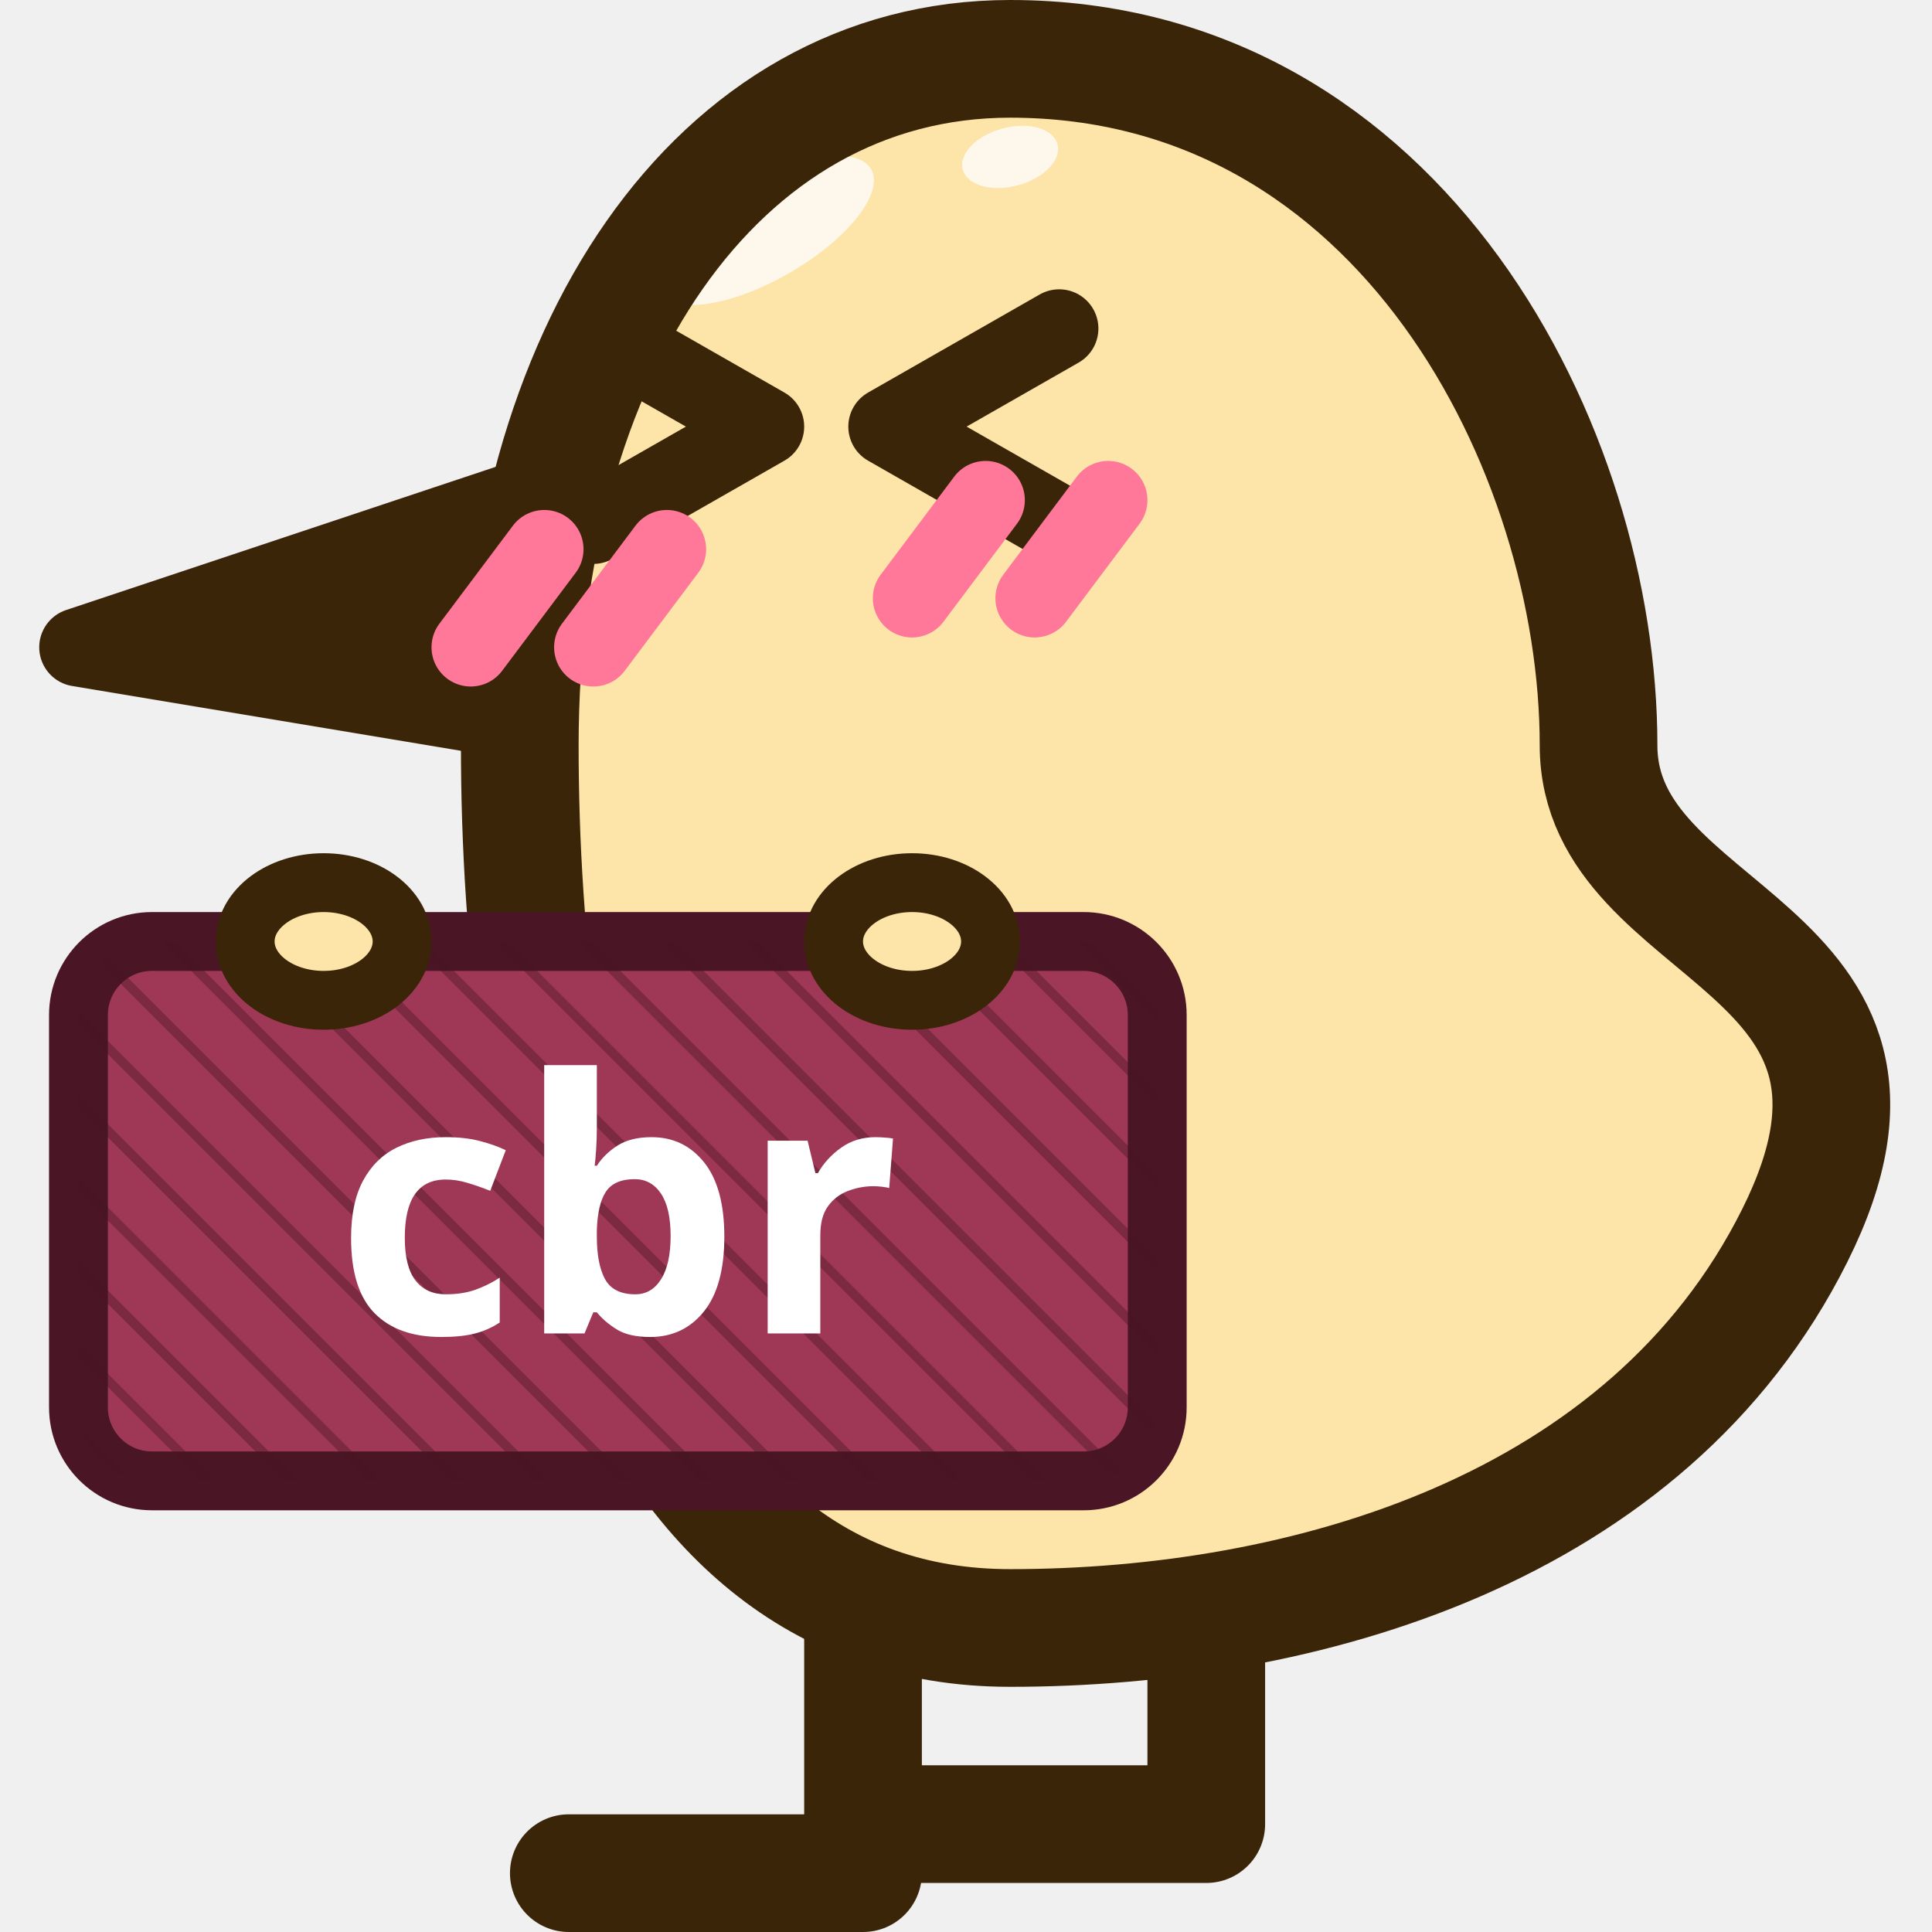
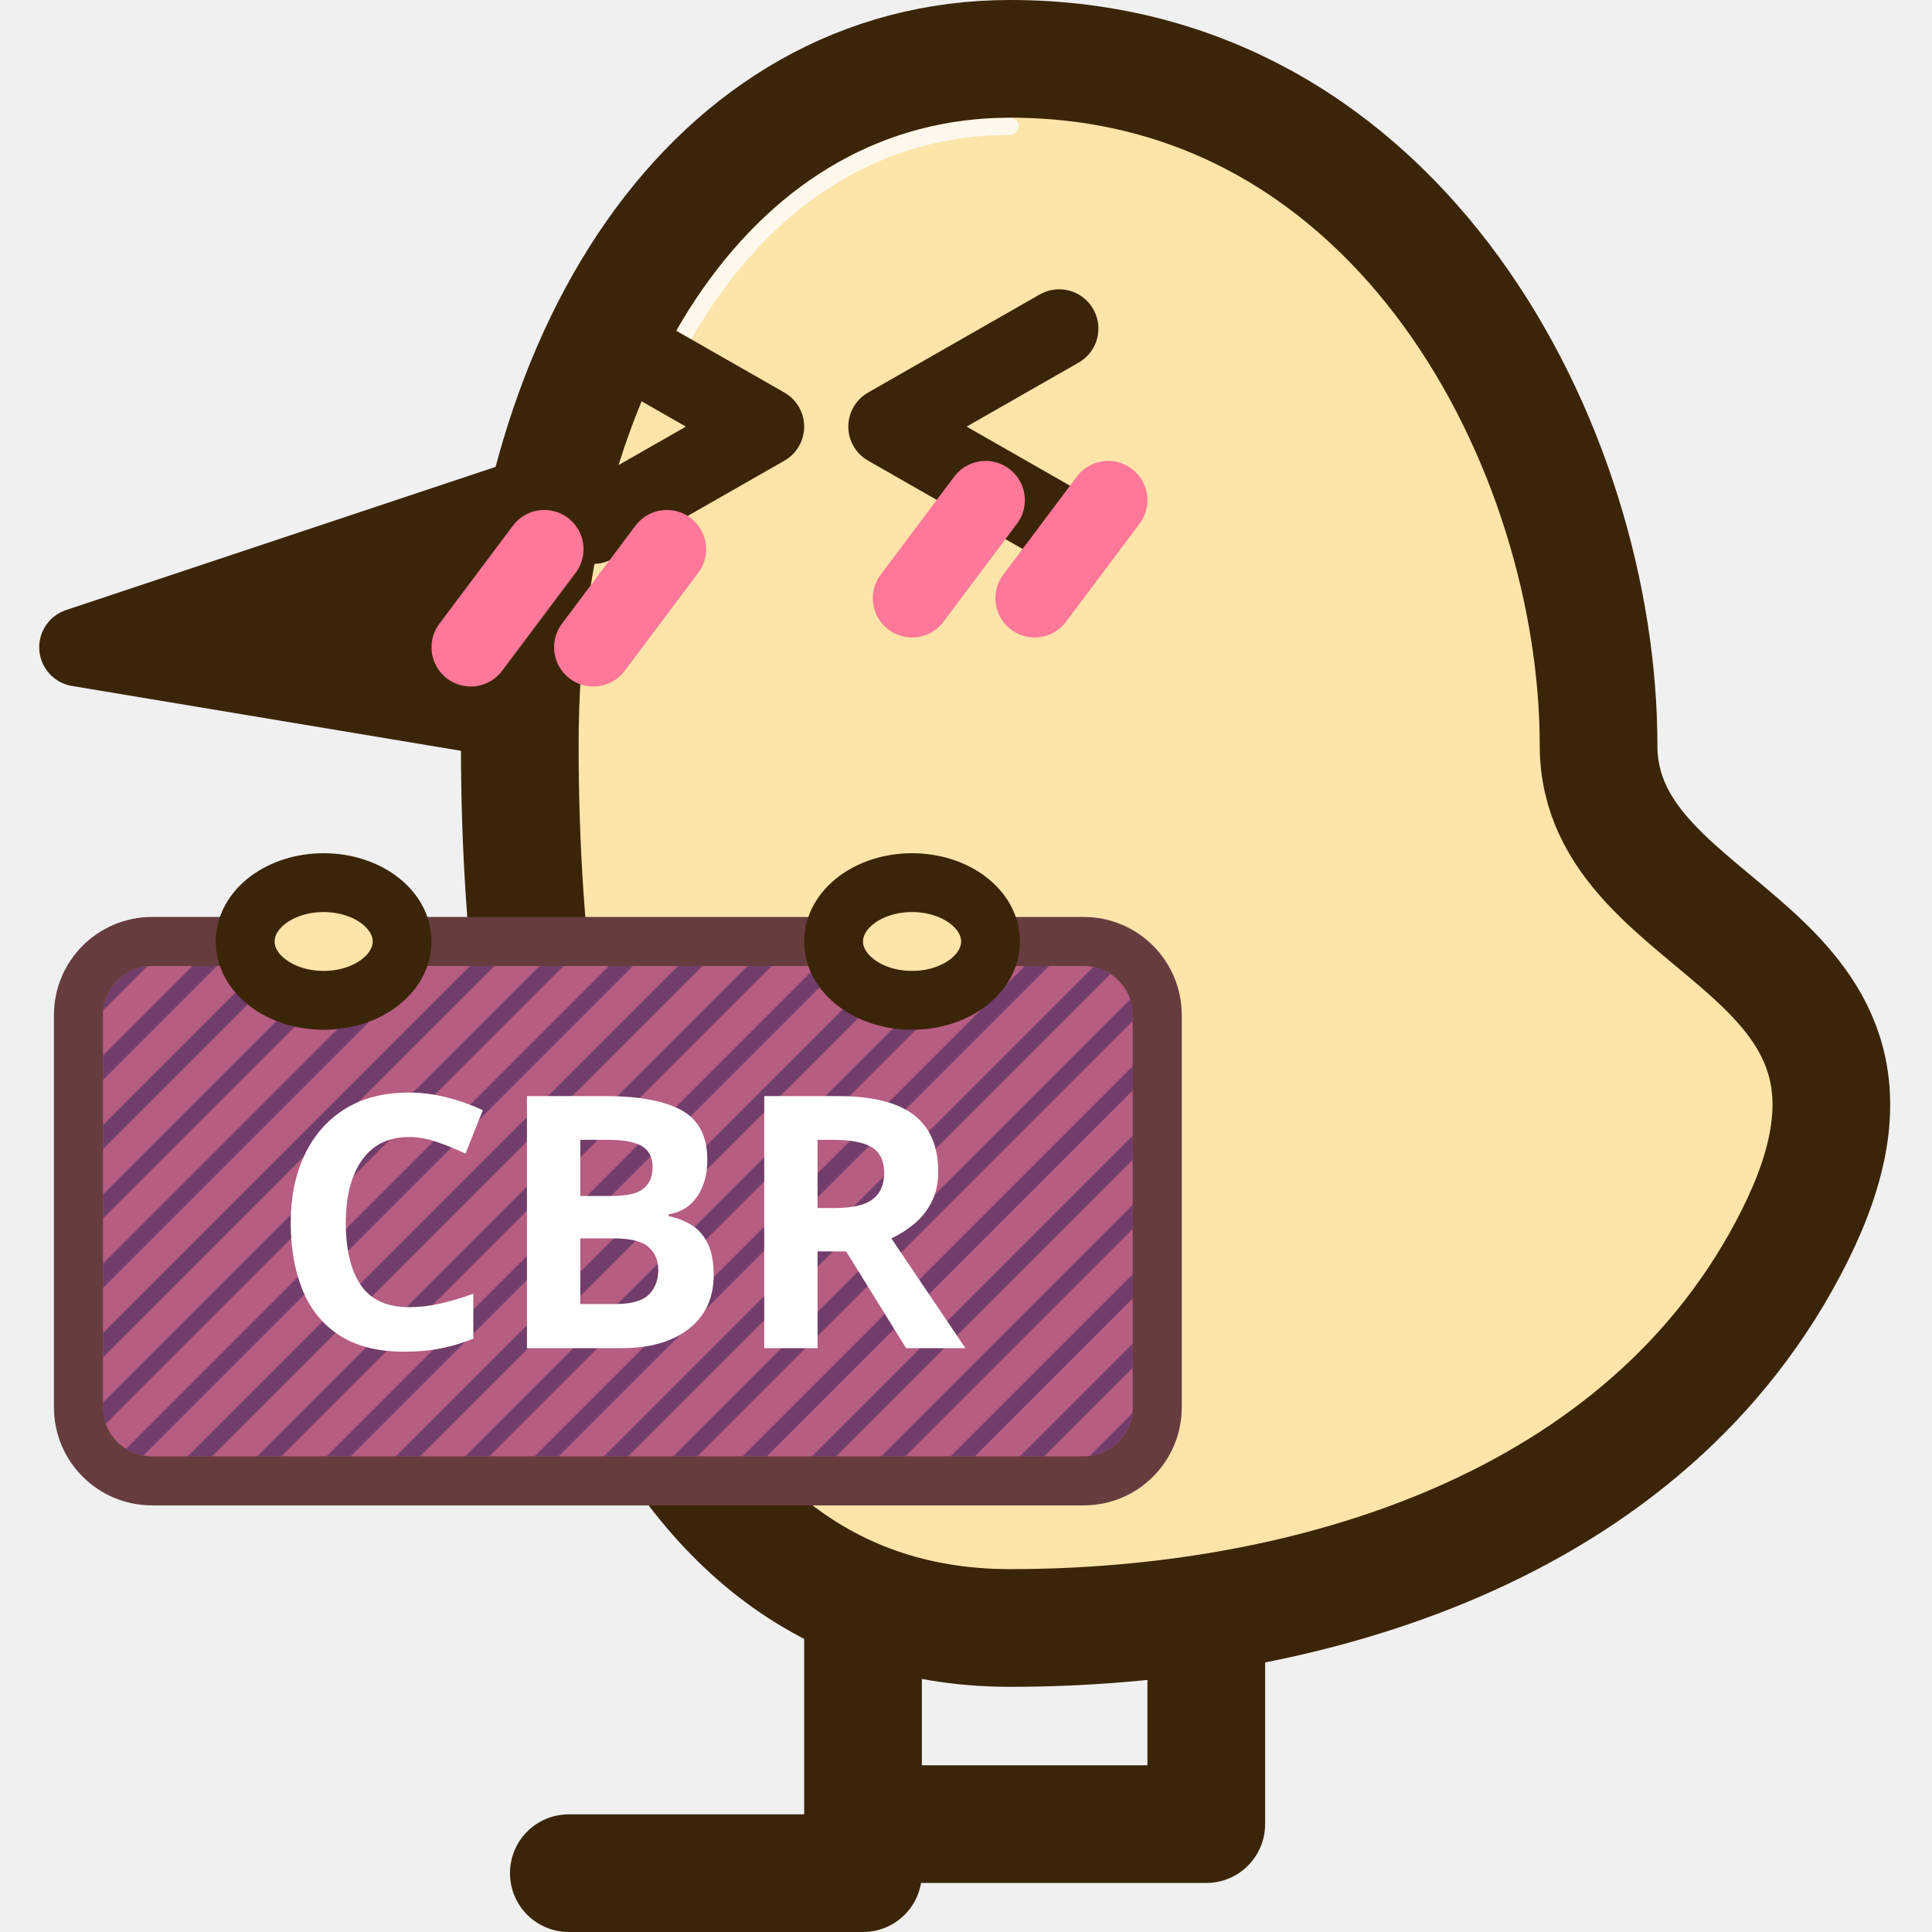
<svg xmlns="http://www.w3.org/2000/svg" viewBox="14 68 394 394" width="100%" height="100%">
  <style>
    @font-face {
-       font-family: 'Nunito';
-       src: url('./Nunito/Nunito-ExtraBold.ttf');
+       font-family: 'Quicksand';
+       src: url('../../format-template/Quicksand/Quicksand-Bold.ttf');
    }
    .format-text {
-       font-family: 'Nunito', sans-serif;
-       font-weight: 800;
+       font-family: 'Quicksand', sans-serif;
+       font-weight: 700;
      text-anchor: middle;
      dominant-baseline: central;
    }
  </style>
  <defs>
    <path id="body-path-k" d="M 220 80 C 300 80, 340 160, 340 220 C 340 260, 410 260, 380 320 C 350 380, 280 400, 220 400 C 140 400, 120 300, 120 220 C 120 140, 160 80, 220 80 Z" />
+     <clipPath id="body-clip">
+       <use href="#body-path-k" />
+     </clipPath>
    <clipPath id="sign-inner-clip">
-       <rect x="0" y="0" width="220" height="110" rx="15" />
+       <rect x="5" y="5" width="210" height="100" rx="10" />
    </clipPath>
-     <pattern id="sign-grill" width="12" height="12" patternUnits="userSpaceOnUse" patternTransform="rotate(-45)">
-       <line x1="0" y1="0" x2="0" y2="12" stroke="#4A1525" stroke-width="3.8" stroke-opacity="0.40" />
+     <pattern id="sign-grill" width="10" height="10" patternUnits="userSpaceOnUse" patternTransform="rotate(45)">
+       <line x1="0" y1="0" x2="0" y2="10" stroke="#713D6A" stroke-width="7" />
    </pattern>
  </defs>
  <path d="M 260 380 L 260 440 L 200 440" fill="none" stroke="#3B2508" stroke-width="24" stroke-linecap="round" stroke-linejoin="round" />
  <path d="M 190 390 L 190 450 L 130 450" fill="none" stroke="#3B2508" stroke-width="24" stroke-linecap="round" stroke-linejoin="round" />
  <use href="#body-path-k" fill="#FDE4A9" />
-   <g fill="#fef8ec">
-     <ellipse cx="170" cy="115" rx="25" ry="10" transform="rotate(-30 170 115)" />
-     <ellipse cx="220" cy="100" rx="10" ry="6" transform="rotate(-15 220 100)" />
+   <g clip-path="url(#body-clip)">
+     <path fill="none" stroke="#fef8ec" stroke-width="3.5" stroke-linecap="round" d="M 148.69 145.47 L 150.68 141.40 L 152.76 137.49 L 154.95 133.73 L 157.24 130.13 L 159.62 126.68 L 162.09 123.40 L 164.65 120.28 L 167.30 117.33 L 170.03 114.54 L 172.83 111.93 L 175.71 109.48 L 178.67 107.21 L 181.70 105.11 L 184.80 103.19 L 187.98 101.43 L 191.22 99.86 L 194.54 98.45 L 197.93 97.23 L 201.41 96.18 L 204.95 95.32 L 208.59 94.64 L 212.30 94.15 L 216.11 93.85 L 220.00 93.75" />
  </g>
  <use href="#body-path-k" fill="none" stroke="#3B2508" stroke-width="24" stroke-linejoin="round" />
  <path d="M 120 170 L 30 200 L 120 215 Z" fill="#3B2508" stroke="#3B2508" stroke-width="16" stroke-linejoin="round" />
  <g fill="none" stroke="#3B2508" stroke-width="16" stroke-linecap="round" stroke-linejoin="round">
    <path d="M 135 135 L 170 155 L 135 175" />
    <path d="M 230 135 L 195 155 L 230 175" />
  </g>
  <g stroke="#FF7799" stroke-width="16" stroke-linecap="round">
    <path d="M 110 200 L 125 180" />
    <path d="M 135 200 L 150 180" />
    <path d="M 200 190 L 215 170" />
    <path d="M 225 190 L 240 170" />
  </g>
  <g transform="translate(30, 260)">
-     <rect x="0" y="0" width="220" height="110" rx="15" fill="#9E3856" stroke="#4A1525" stroke-width="12" />
+     <rect x="0" y="0" width="220" height="110" rx="15" fill="#B65D81" />
    <g clip-path="url(#sign-inner-clip)">
      <rect x="0" y="0" width="220" height="110" fill="url(#sign-grill)" />
    </g>
-     <text x="110" y="52.0" class="format-text" fill="#fff" font-size="72px">cbr</text>
+     <rect x="0" y="0" width="220" height="110" rx="15" fill="none" stroke="#673C3F" stroke-width="10" />
+     <text x="110" y="55" class="format-text" fill="#fff" font-size="72px">CBR</text>
  </g>
  <g fill="#FDE4A9" stroke="#3B2508" stroke-width="12">
    <ellipse cx="80" cy="260" rx="16" ry="12" />
    <ellipse cx="200" cy="260" rx="16" ry="12" />
  </g>
</svg>
